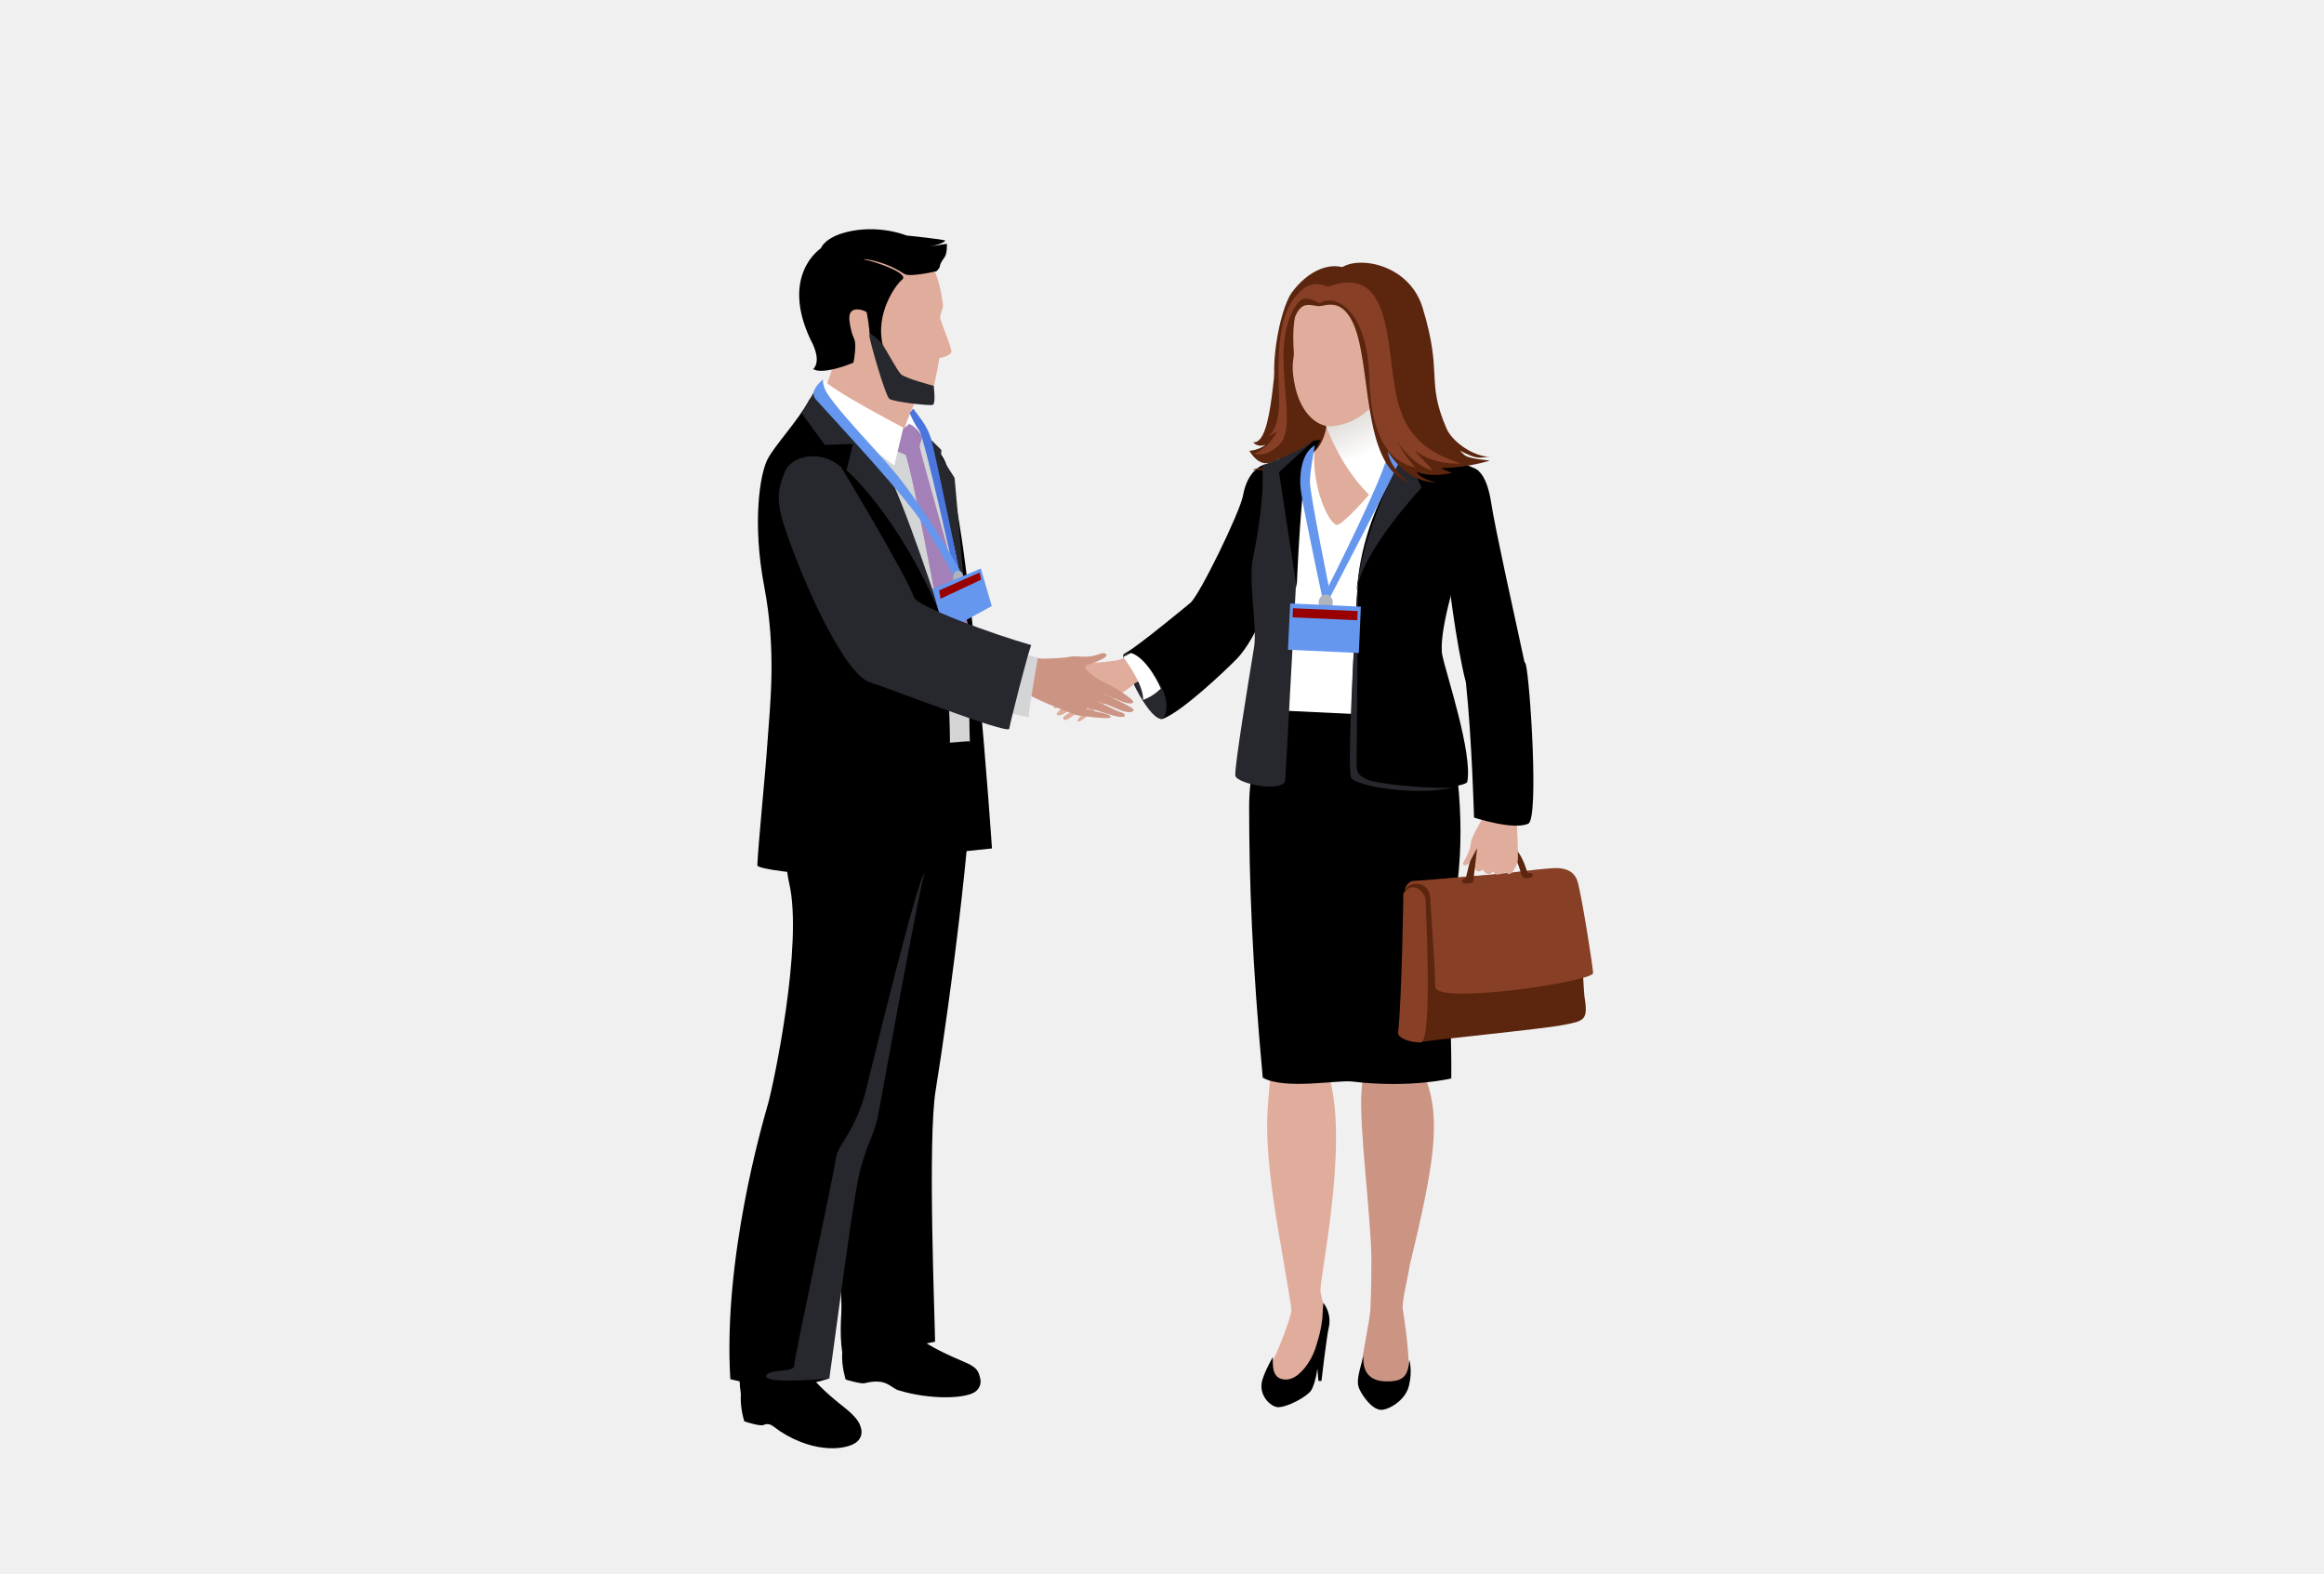
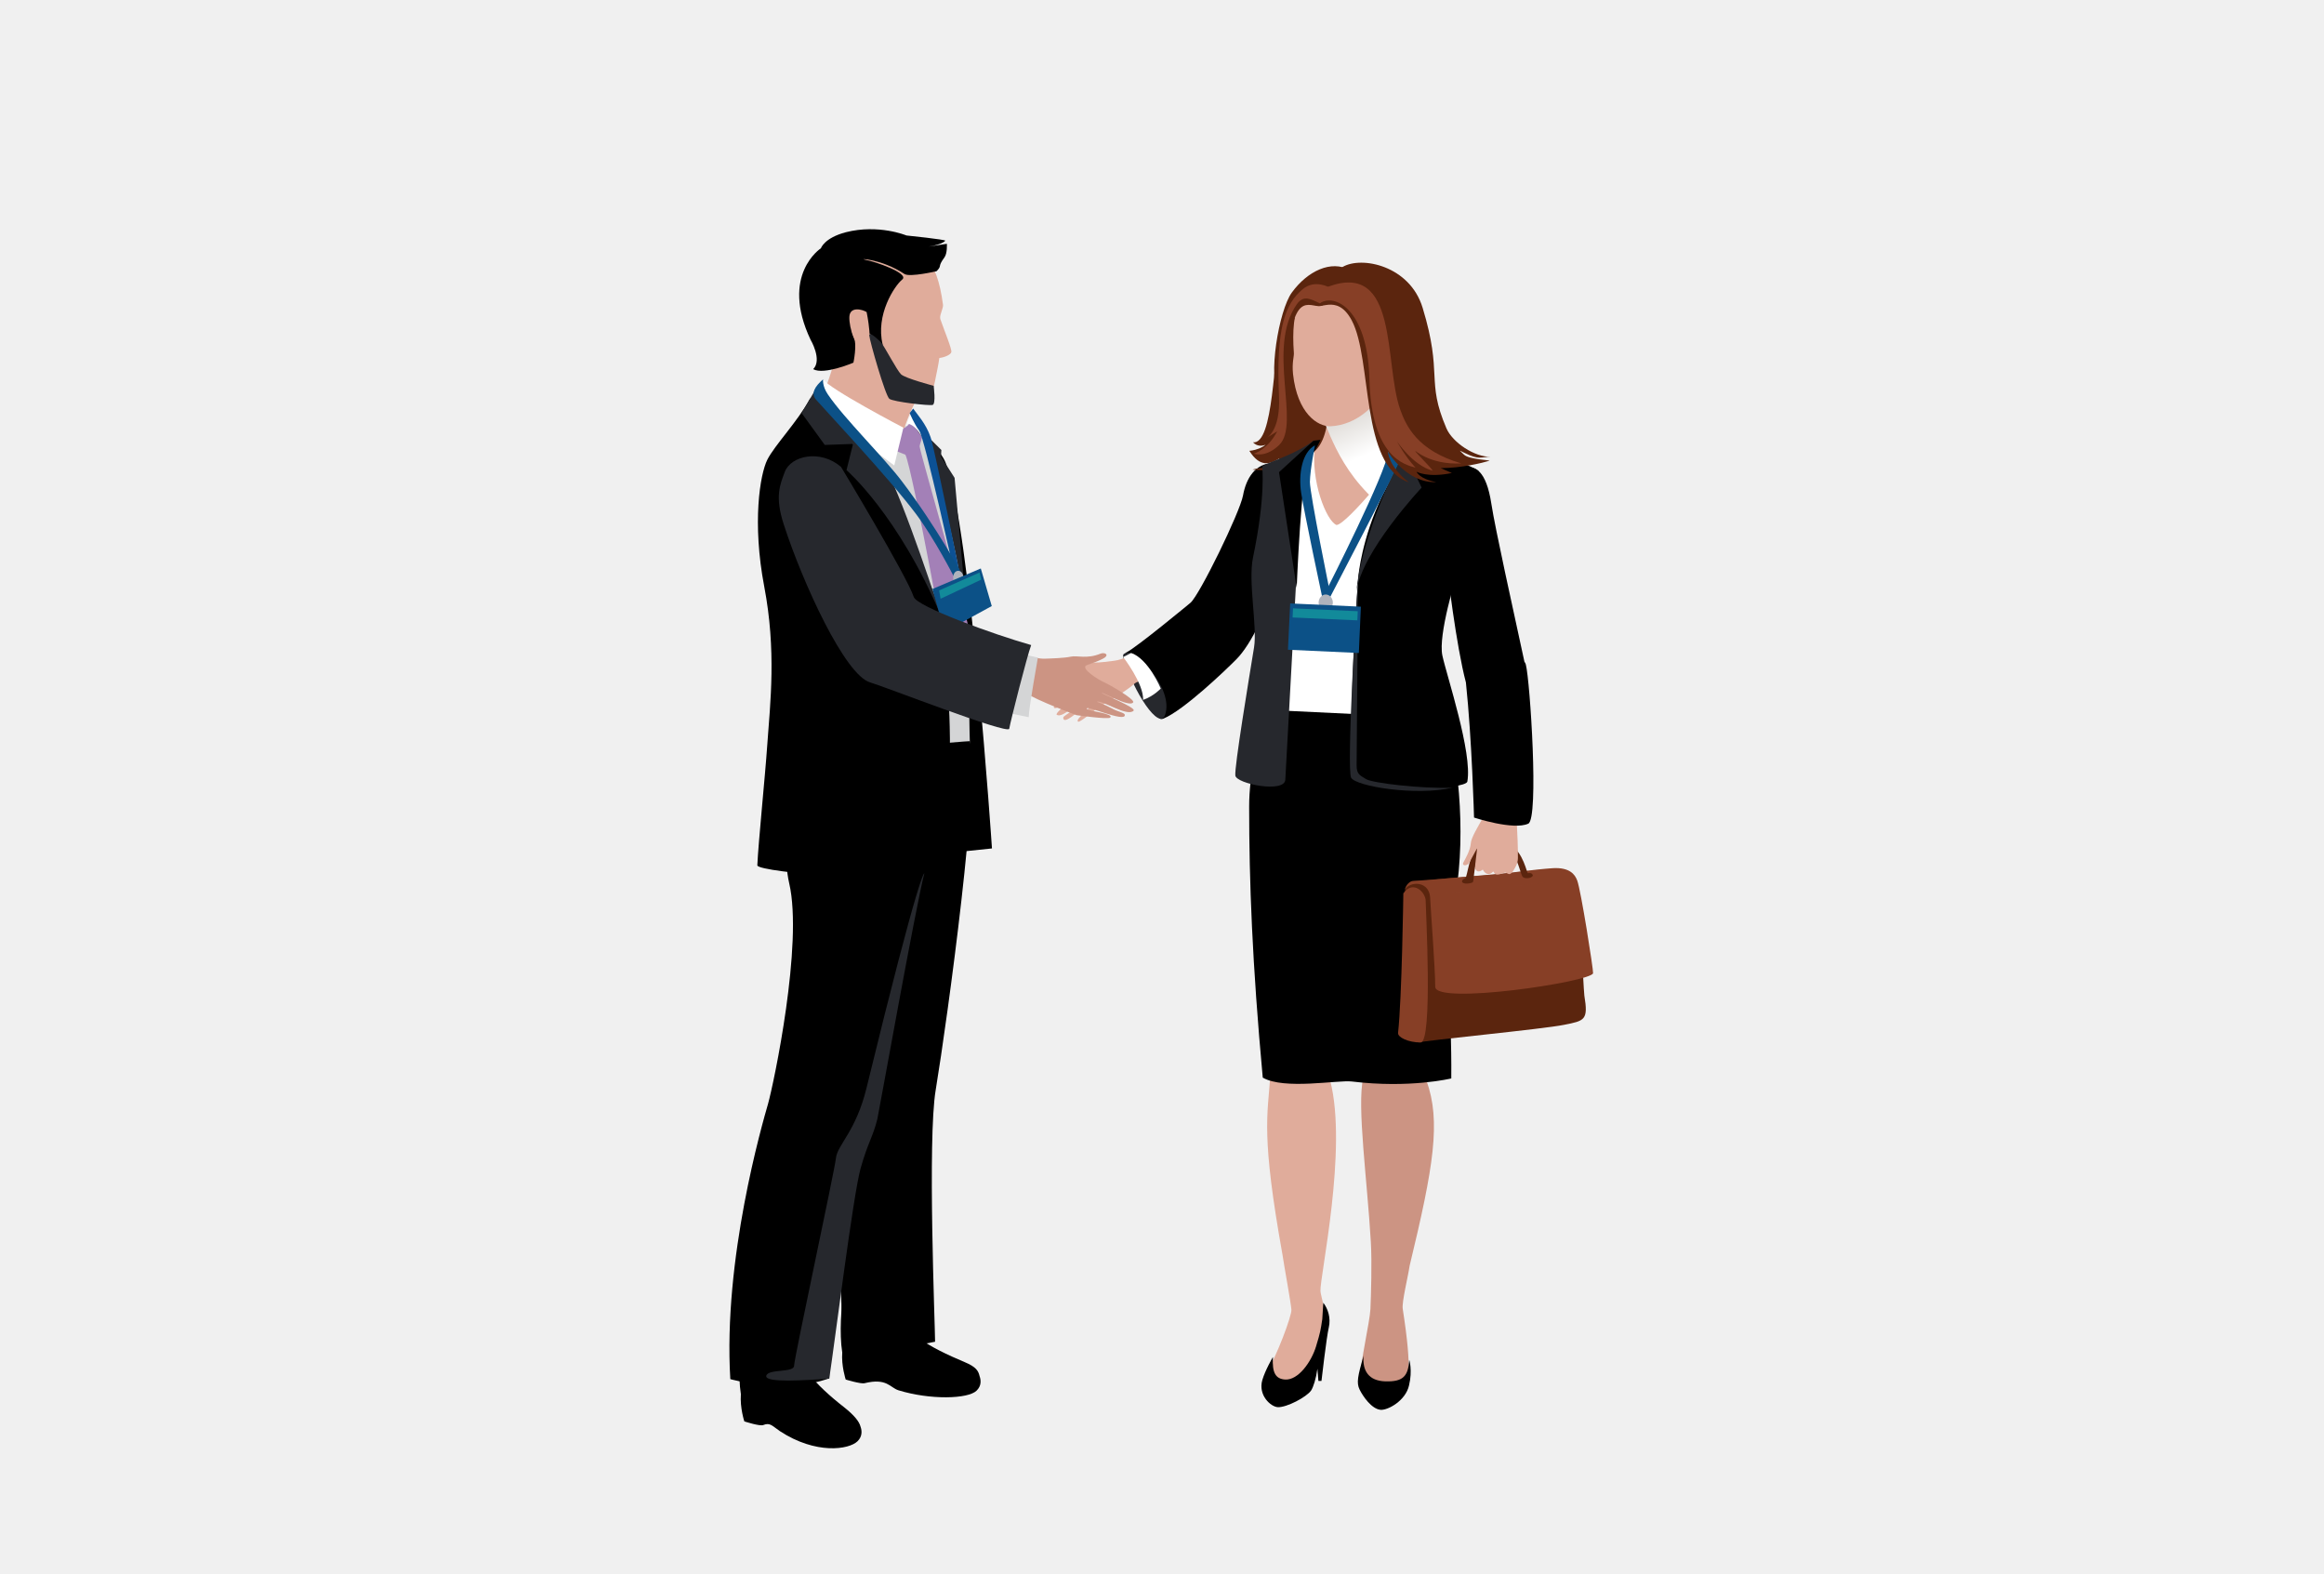
<svg xmlns="http://www.w3.org/2000/svg" version="1.1" id="ec16f1a7-6162-4648-9d10-380c89c40baf" x="0px" y="0px" viewBox="0 0 1144 774.7" style="enable-background:new 0 0 1144 774.7;" xml:space="preserve">
  <style type="text/css">
	.st0{fill:#26282D;}
	.st1{fill:#5B250E;}
	.st2{fill:#CC9483;}
	.st3{fill:#E0AC9B;}
	.st4{fill:url(#SVGID_1_);}
	.st5{fill:#FFFFFF;}
- 	.st6{fill:#6597EF;}
+ 	.st6{fill:#0C5187;}
	.st7{fill:#AFB3BC;}
- 	.st8{fill:#990000;}
+ 	.st8{fill:#128A9A;}
	.st9{fill:#873F26;}
	.st10{opacity:0.25;fill:#873F26;enable-background:new    ;}
	.st11{fill:#D4D5D6;}
	.st12{fill:#A380B7;}
- 	.st13{fill:#4A75DD;}
+ 	.st13{fill:#0C5195;}
</style>
  <g>
    <g>
      <path d="M627,227.9c-9.1,0-13.6,7.6-15.1,15.9c-1.5,8.3-21.4,49.1-25.9,52.9c0,0-26.3,21.8-31.5,24.4c-5.2,2.5,8,19.6,14.1,27.9    c1.4,1.9,1.1,5.9,4.1,4.7c10-4.1,30.8-24,36-29.3c6.8-6.8,16.6-25.4,19.7-44.3C631.3,261.1,627,227.9,627,227.9z" />
      <path class="st0" d="M554.1,321.6c3.8-3.4,24.1,17.2,19.4,30.3c-2.8,8-15.5-11.2-20.5-28.1C552.3,321.4,554.1,321.6,554.1,321.6z" />
      <path class="st1" d="M630.9,157.3c-4.3,18.1-3.8,61.6-14.1,60.4c4,4.3,10.9-0.7,9.5-3.2c-2.6,6.9-11.3,7.4-11.3,7.4    c5.2,8.3,10.2,6.6,14.7,3.8c0.8,5-10.6,4.2-13.1,5.5c6.4-0.1,52.7,8.5,50.1-61.7C666.1,150.1,630.9,157.3,630.9,157.3z" />
      <g>
        <path class="st2" d="M702.2,531.9c7.2,20,3.5,42.3-8.3,91.1c-0.8,5.5-3.9,17.8-3.4,21.2c4.9,31.4,2.6,36.3,0.6,38.1     c-7.5,6.6-21.5,2.8-21.5-4.4s4.7-27.3,5-33.6c0.3-6.9,0.8-23.2,0.2-33c-1.7-29.7-6.9-67-3.8-80.4c3.1-13.5-9.1-67-9.1-67     l43.8-1.5L702.2,531.9z" />
        <path d="M693.7,669.3c-0.5,8-2.9,10.9-11.9,10.6c-7.9-0.3-11.2-5-10.6-12.6c-2.8,10-3.6,13.3-1.9,16.7c1.7,3.4,5.9,9.5,10.3,9.9     c3.5,0.3,12.3-4.4,14-12C695.4,674.4,693.7,669.3,693.7,669.3z" />
      </g>
      <g>
        <path class="st3" d="M625.3,529.8c-1.4,19.6-4.5,29.2,6,87.7c0.8,5.5,4.1,23.4,4.4,27.1c0.3,2.8-7.2,22.8-12.5,31.6     c-5.2,8.6,23,10.4,23,3.1c0-4.7,3.4-16.3,6.1-27.2c1.1-4.7-2.2-14.4-2.3-16.6c-0.4-6.9,13.5-69.9,4.8-103.6     c-3.4-13.4,7.8-74.3,7.8-74.3l-42.3,9.8L625.3,529.8z" />
      </g>
      <path d="M708.4,341.7c8.3,22.8,13.2,59.7,9,93.2c-6.1,49-2.7,59.7-3,95.9c0,0-20.3,5-49,1.5c-6.9-0.8-33.3,4.2-43.8-1.9    c-5.2-56.3-6.7-96.7-6.7-133.4c0-32.5,16.5-62.7,16.5-62.7L708.4,341.7z" />
      <path class="st3" d="M670,257.9l22.2-36.8c0,0-8.7-37.7-8.4-41.5l-12.6-1.5l0,0h-0.1l0,0l0,0l-18.1,1.7    c5.5,45.3-10.6,44.3-10.6,44.3l9.6,43.1L670,257.9z" />
      <g>
-         <linearGradient id="SVGID_1_" gradientUnits="userSpaceOnUse" x1="1099.754" y1="531.716" x2="1139.442" y2="620.618" gradientTransform="matrix(-1 0 0 -1 1790.73 774)">
+         <linearGradient id="SVGID_1_" gradientUnits="userSpaceOnUse" x1="1681.754" y1="-243.716" x2="1721.442" y2="-332.618" gradientTransform="matrix(-1 0 0 1 2372.731 486)">
          <stop offset="0.25" style="stop-color:#FFFFFF" />
          <stop offset="0.643" style="stop-color:#C6C0B9" />
        </linearGradient>
        <path class="st4" d="M651.4,207c3.5,5.9,10.1,32.8,40.8,50.4c8.9,5.1,14-21.2,18.1-25.2c-9.2-2.2-18.8-11.4-22.2-19.1     c-3.9-8.9-10.1-24.7-10.1-25.7C678,187.3,652.2,201.9,651.4,207z" />
      </g>
      <g>
        <g>
          <path class="st3" d="M636.9,173.5c0.2,1.9-1,4.8-0.4,10.6c2.1,19.4,12.2,26,18.5,25.7c11.6-0.5,25.9-9.3,32-31.5      c6-22.1,4.8-43.4-23.5-43.3C639.1,135,635.4,153.2,636.9,173.5z" />
        </g>
      </g>
      <path class="st5" d="M624.4,228.4c12.7-2.5,14.1-5.3,22.9-9.2c-2.3,17.4,5.6,37.2,10.6,39.2c5-0.1,32.2-33.7,35.8-40.1    c0,0,12.4,10,26.3,14.2C666.7,325.8,699,353,699,353l-72.8-3.5C626.2,349.5,630.8,252.8,624.4,228.4z" />
      <path d="M694.7,215.6c11.7,8,29.9,13.4,33.1,16.2c0,0-8,42.3-9.7,47.6c-1.6,5.3-10.2,33-8.1,43.2c2.2,10.2,14.9,48,12.3,62.1    c-0.7,4-47.9,6-53.6,2.5c-7.6-4.5,0-103.8,0-103.8s1.6-18.4,11.8-39.5C685.2,234.4,694.7,215.6,694.7,215.6z" />
      <path class="st0" d="M646.6,216.9c-9.6,7.2-21.8,10.2-25.3,12.7c0,0,1.9,14.2-4.5,44.8c-2.5,11.9,2.2,34.1,0.5,44.3    c-2.6,15.9-9.7,58.9-9.2,63c0.4,4.1,24.2,8.8,24.6,2.1c0.4-6.7,5.7-104.3,5.7-104.3s-1-11.8,2.3-37    C641.8,233,646.6,216.9,646.6,216.9z" />
      <path class="st1" d="M652.7,148.5c-3.8,7.4-13.2-8.6-17.4,16.1c-0.8,4.5-6.9,21-5.7,30.5c-5.8-9.2,0-42.5,6.3-51.1    c7.8-10.7,19.4-16.1,28.5-11.1C668.4,135.1,652.7,148.5,652.7,148.5z" />
      <path class="st0" d="M668.5,285.7c-0.8,7.6-5.7,92.9-3.4,97.1s31.7,9.1,49.9,4.9c-15.1,0.6-39.5-2.3-42.5-4.2    c-3-1.9-4.7-2.3-4.7-6.8S668.5,285.7,668.5,285.7z" />
      <path class="st0" d="M691.5,222.6l8.3,17.4c0,0-29.8,31.7-32.1,51.4C669.6,265.3,689.3,223.7,691.5,222.6z" />
      <path d="M646.6,216.9l-17,15.5l8.7,57c0,0,2.3-57.8,6-63.1c3.8-5.3,5.7-9.8,5.7-9.8L646.6,216.9z" />
      <path d="M651.4,641.2l-0.5,8.1c-0.9,5.7-0.8,5.9-3.1,13.5c-2.3,7.5-8.7,16.6-15.2,16.2c-4.5-0.3-6.5-3.1-6-11.1    c0,0-3.8,6.5-5.2,11.3c-2.2,7.5,4.1,13.2,7.6,13.4c4.4,0.2,14.2-5,16.4-8.2c1.1-1.7,2.4-5.7,3.1-10.7l0.5,6h1.5    c0,0,2.5-21.8,3.6-26.3C655.2,648.7,653.7,644.2,651.4,641.2z" />
      <g>
        <path class="st6" d="M647.3,219.2c-6.4,3.4-8.2,14.2-6.8,23.4s10.4,51.5,10.4,51.5l4-1.5c0,0-10.1-49.4-10.1-55.4     C644.9,231.1,647.3,219.2,647.3,219.2z" />
        <path class="st6" d="M683.3,222.4c-0.6,9.7-30,67.4-30,67.4v6.9c0,0,36.4-69.6,36.4-71.7C689.8,223.1,683.3,222.4,683.3,222.4z" />
        <path class="st7" d="M656.1,296.6c0,2.2-1.6,4-3.5,4s-3.5-1.8-3.5-4s1.6-4,3.5-4S656.1,294.4,656.1,296.6z" />
        <g>
          <polygon class="st6" points="668.9,321.4 634,319.8 635.1,297 669.9,298.6     " />
-           <rect x="650" y="286.4" transform="matrix(4.442213e-02 -0.999 0.999 4.442213e-02 321.2762 940.4879)" class="st8" width="4.5" height="31.9" />
+           <rect x="650" y="286.4" transform="matrix(4.442270e-02 -0.999 0.999 4.442270e-02 321.2986 940.5455)" class="st8" width="4.5" height="31.9" />
        </g>
      </g>
      <path class="st1" d="M660.9,131.4c9.3-5.5,33.1-0.7,39.4,20.1c10.1,33.2,1.5,35.5,11.7,59.3c3,7,14,14.3,21.8,14    c-4.8,0.1-5.5,1.7-12.7-1.8c-3.6-1.7-2.8-1.6-0.4,0.8c2.4,2.4,13.7,2.7,12.4,3c-3.2,1-13.7,3.6-23.9,3.6c2.2,1,4.2,1.8,5.5,2.4    c-11.8,2.5-17.4-0.6-17.4-0.6s1.3,3.5,9.7,5.1c-14.7,0.6-23.8-15-23.8-15s0.2,7.2,10.3,15.1c-24.1-8.2-17.8-60.3-28.1-79.7    c-7.6-14.2-16.8-3.5-18.1-8.6C647.4,149.3,652.5,136.4,660.9,131.4z" />
      <path class="st3" d="M548.6,325.2c-2.4,0.3-7.4,1-9.8,0.9c-2.4-0.1-5.7,2.6-9.9,2.9c-1.5,0.1-3.1,1.6-1.4,2.5    c1.7,0.8,4.3,0,6.7,0.5c3,0.6-4,5.5-5.9,6.7c-1.6,1-10.4,8.5-9.5,9.6c1.7,1.9,10.8-7.5,11.3-6.5c0.4,0.8-11.2,9-9.9,10    c2.7,2,10.3-6.4,12.4-6c0,0-2.2,1.8-4.5,3.7c-2.2,1.8-4.7,3-4.7,3.7c0,5.1,12.1-8.2,13-6c0.6,1.7-7.4,6.8-5.7,8    c0.9,0.6,9.6-6.8,9.6-6.8s13.7-7.8,17.9-11.7c2.5-2.3,8.7-2.7,8.7-2.7l-9.1-12.2C557.9,321.8,552.7,324.7,548.6,325.2z" />
      <path class="st5" d="M556.8,321.4l-3.9,2c0,0,10.2,13.2,9.8,21.1c5.3-1.9,8.7-5.6,8.7-5.6S565.3,324.2,556.8,321.4z" />
      <path class="st9" d="M649.7,149.3c7-5,23.5,2.4,24.4,37.3c1,38.8,17.6,42.1,22.7,43.6c-5.5-6-9.1-12.9-9.1-12.9    s7.8,11.8,17.6,14.4c-1.3-2-7.8-8.3-8.6-9.6c-0.7-1.2,6.5,6.8,22.7,6c-21.7-6.3-27.3-18.5-30.2-26.7c-8-22.9-0.6-73.1-35.4-60.3    C648.8,144.7,649.7,149.3,649.7,149.3z" />
      <path class="st9" d="M649.7,149.3c-4.2-1.9-7.9-4.4-11.3,0.4c-15.1,21.4,2,58.9-8.7,69.3c-6.8,6.6-12.5,4.3-12.5,4.3    s6.8-1.9,11.5-11l-5.5,3.4c0,0,7.2-3.1,6.4-20.6c-1.5-33.2,2.8-45.4,11.7-52.8c5.9-4.9,12.9-0.9,12.9-0.9L649.7,149.3z" />
      <g>
        <path class="st1" d="M698.3,513.1c3-1,61.6-6.6,71.7-8.7c10.1-2,11.9-2.3,9.9-14.4c-0.6-3.4-1.6-59.4-12.9-61.3     c-5.5-0.9-17.9,0.7-31.1,1.8c-15.3,1.3-31.8,2.2-41.7,4c-5,0.9-1.3,14.9-1.5,16.2C690.9,462.4,698.3,513.1,698.3,513.1z" />
        <path class="st9" d="M690.8,439.7c4.9-6.8,11-0.4,11,3.7c0,4,3.6,69.7-2.5,69.7c-6,0-11.3-2.5-11.1-4.7     C690.1,491.4,690.8,439.7,690.8,439.7z" />
        <path class="st9" d="M737,430.2c-19.5,1.6-30.6,2.8-41.4,3.4c-3.3,0.2-4.8,6-4.8,6c0.9-5.8,12.8-7.2,13.2,2.4     c0.2,5,2.5,34.6,2.5,43.7s77.1-2.5,77.7-6.7c0.2-1.6-6-40.9-7.8-45.6c-1.1-3-3.7-6.5-11.8-6.1C754.3,428,744.6,429.6,737,430.2z" />
        <path class="st10" d="M704.9,440.3l70.8-7.4c0,0-1.7-4.2-8.7-5.5c-5.3,0.3-17.7,1.6-31.4,2.9c-20,1.8-42,3.6-42,3.6     S703.1,432.4,704.9,440.3z" />
        <path class="st1" d="M719.8,434.2c0.7,1.1,4,0.7,5.1,0.1s-0.2-11.3,5.7-16.3c2.7-2.3,8.6-2.7,9.9-1.8c7.4,4.9,7.6,14.5,9.3,15.6     s5.1,0,4.7-1.1c-0.4-1.1-1.6-1.1-2.3-0.9s-2.1-10.3-9.2-14.4c-3.4-2-9.1-2.5-14.7,0.9c-5.2,3.1-5.9,15.3-7,15.9     C720,432.7,719.4,433.7,719.8,434.2z" />
      </g>
      <path class="st3" d="M731.5,389.7c0.4,4.2-1.4,10.1-1.8,13.3c-1.7,3.1-5.6,9.4-5.7,12.1c-0.2,3.4-2.8,7.8-3.6,9.3    c-0.9,1.5,0.9,2.1,2.5,0.7c0.2-0.1,4-7.3,4.2-7.6c0,1.1-1.2,9.4-1,9.9c1.2,3,3.8,0.6,3.8,0.6s2,4.2,5.1,1c0.3-0.3,0.5,1.9,2.8,1.4    c1.9-0.4,2.9-1.2,3.6-0.8c1.6,0.9,2.1,1,3.5-1c0.8-1.3,2.3-3.4,2.3-6.3c0.1-10.1-1.2-27.5-1.2-27.5L731.5,389.7z" />
      <path d="M751.1,327.1c-0.1-0.5-0.4-1-0.7-1.4c-5.5-25.6-14.3-64.9-16.3-77.9c-2.5-16.3-8.2-18.8-12.7-17.3c0,0-9.4,41.2-9.2,46.2    c0.1,4,4.7,41.5,9.4,59.2c3,28.3,4,66.5,4,66.5s19.4,6.4,26.7,3C757.6,403,753.2,335.2,751.1,327.1z" />
    </g>
    <g>
      <path class="st11" d="M450.1,210c9.5,0.1,35.8,100.4,29.7,157.4c-10.9,20.6-48.5,6.1-58.2,6.1s-32.7-148-26.7-152.8    c6.1-4.8,7.3-15.8,12.1-15.8C411.9,204.9,442.9,209.9,450.1,210z" />
      <path class="st3" d="M416,152.4c0.7,7.2-7.2,33.8-11.7,43.9c-4.5,10,19.7,13.7,19.7,13.7l18.1,10c0,0,5.2-17.8,9.9-24.5    C456.9,188.6,416,152.4,416,152.4z" />
      <path d="M454.7,213.3c5.2,8.9,14.4,45,19.5,80.9c3,21.3,2.8,61.3,3.2,70.6c1.3,30.6-3.5,54.3-3.5,54.3l14.4-1.5    c0,0-10.5-157.8-22.8-189.8C463.3,222.1,454.7,213.3,454.7,213.3z" />
      <g>
        <path d="M365.5,656.6c0,0,21-6.7,23.9,3.8c2.9,10.4,11.4,20.8,26.2,32.3c4.9,3.9,7.4,7,8,9.5c0.7,1.9,1,4.8-1.5,7.2     c-4.2,4.1-20.5,6.6-38.2-5c-3.7-2.5-4.8-4.4-8.2-3c-1.7,0.7-9.3-1.8-9.3-1.8s-2.2-6.6-1.7-13.4     C363.2,676.8,364.2,663.2,365.5,656.6z" />
        <path d="M415.4,636c0,0,22.2-6.9,23.9,3.8c2.5,15.3,18.7,23.5,35.5,30.6c5.8,2.4,6.8,4.4,7.4,6.9c0.7,2,1,4.8-1.5,7.2     c-4.2,4.1-22.8,4.6-38.4-0.2c-4.2-1.3-5.7-6.2-16.7-3.5c-1.8,0.5-9.3-1.8-9.3-1.8s-2.2-6.7-1.7-13.3     C413.1,656.2,414.1,642.7,415.4,636z" />
        <path d="M395.3,371.1c0,0-12.5,39.2-6.8,63.7c6.9,29.8-7.6,98.4-10.4,108.4c-2.9,10.1-22.2,76.5-18.6,135.6     c0,0,26.5,7.6,48.7-0.4c0-24.5,7.2-111.7,18-127.6c4-5.9,8.6-24.5,8.6-33.2c0-8.6,26.7-110.3,23.8-133.3     C455.7,361.4,395.3,371.1,395.3,371.1z" />
        <path d="M477.4,364.8c5.4,16.2-10.9,136-16.8,171.7c-4.1,24.3-0.3,116.3-0.3,123.9c-15.1,3.2-44.7,6.1-44.7,6.1     s-7.6-85.4,7.9-142.7c5.5-20.5-7.9-120.7-12.2-138C406.8,368.4,477.4,364.8,477.4,364.8z" />
        <path class="st0" d="M455,429.9c-4.3,16.6-22.3,117.3-23.1,120.8c-2.2,9-4.7,11.6-8.3,24.5c-3.6,13-12.6,84.7-15.4,103.4     c-11.5,0.7-31.7,2.2-31-1.4c0.7-3.6,13.7-1.4,13.7-5s19.9-95.7,20.6-102.2s9.8-13.1,15-34.3C453.1,426.6,455,429.9,455,429.9z" />
      </g>
      <path class="st3" d="M438.1,120.8c15.6,0.1,23,6,26.1,29.2c0.2,1.5-1.5,4.8-1.4,6.2c0,0.3,0,0.6,0.1,0.9c2,5.8,5.7,14.6,5.4,16.2    c-0.2,1.2-3.2,2.6-5.9,2.9c-0.5,3.6-1.2,6.5-1.7,9.2c-1.3,6.8-2.1,8.5-4.1,8.9c-7.5,1.3-16.1-1.1-24.3-2.8    c-11.3-2.3-12.1-18.9-13.9-30.9C415.3,140.7,418.1,120.7,438.1,120.8z" />
      <g>
        <path class="st3" d="M419.4,152.7c-2.7-4.3-8.5-3.8-9.7,0c-1.2,3.9,1.6,17.3,8.6,18.2C425.2,171.9,419.4,152.7,419.4,152.7z" />
      </g>
      <path class="st12" d="M479.4,320.2c-3.7-19.8-26.3-96.7-26.7-100.4c-0.1-1.1,1.8-5,1.4-6.9c-0.9-4.4-4.4-7.6-4.4-7.6    c-1.1,2.4-2.6,4-3.9,5l0,0c-2.1,1.4-17.2,6.3-17.2,6.3c3.6,2,17.1,7.2,17.1,7.2c3.7,8.4,20.7,101.8,21.1,105.5    c8.1,4.3,12.6,2.5,12.6,2.5S479.8,322.4,479.4,320.2z" />
      <path class="st5" d="M405.2,186.7c2.9,4.7,39.5,23.8,39.5,23.8l-4.5,18.6l-41.8-31L405.2,186.7z" />
      <path class="st0" d="M448.7,207.3c6.6,6,14.7,14.2,14.7,14.2l-0.2,3.2l6.7,10.5l5.5,61.2c0,0-14.2-71.7-20.2-79.5    s-4.8-7.9-4.8-7.9L448.7,207.3z" />
      <path d="M461,133.5c3-3,0.2-1.8,3.9-6.8c1.5-2,1.2-6.7,1.2-6.7l-10.5,1.6c0,0,7.7-0.9,9.7-3.1c0.5-0.6-19.1-2.6-19.1-2.6    s-13.7-5.7-29.8-1.6c-10.7,2.8-12.3,7.9-12.3,7.9s-20.2,13-5.1,45c0,0,5.9,9.9,1.3,14.5c5.3,3,19.8-3.2,19.8-3.2s1.9-8.8,0.2-12.7    c-3.8-8.3,3.9-12.1,6.1-9.1c0.8,1.1,0.2,6.7,1.7,7.6c1.3,0.7,6.8,6.5,6.4,5.3c-3.6-14.6,5.8-28.9,9.6-32c3.8-3-13.4-8.9-18-9.7    c-4.5-0.8,7.6-0.7,19.2,7C448,136.5,461,133.5,461,133.5z" />
      <path class="st3" d="M426.6,153.6c-2-1.3-8.3-3-8.5,2.4c-0.2,5.3,3.2,16.4,7.7,15.9C430.4,171.4,426.6,153.6,426.6,153.6z" />
      <path d="M398.8,196.1c-6.2,11.5-17.4,22.9-21.1,30.2c-3.6,7.3-7.5,30.9-1.5,62.4s3,57,1.5,77.8c-1.1,16.1-4.4,48.1-4.9,59.4    c-0.1,3.6,80.8,10.4,88.2,0.5c7.3-9.7,7.3-64.4,5.9-82c-0.6-8.3,1-21.1-3.7-41.3c-5.4-23.1-32.9-66-38.9-77.4    C414.6,207.2,398.8,196.1,398.8,196.1z" />
      <path class="st0" d="M402.3,190.2l-7.7,13.1L406,219l13.9-0.5l-3.2,12.9c0,0,25.5,21.9,46.6,71.9c-6.2-19.3-22.9-68.8-30.7-78.6    C424.8,214.8,402.3,190.2,402.3,190.2z" />
      <path class="st5" d="M449.5,201.1l4,11.8l2.7,8c0,0-3.4-11.5-9.5-12.4C446.1,208.4,449.5,201.1,449.5,201.1z" />
      <path class="st0" d="M433.8,168.6c2,2.7,7.7,13.6,9.7,15.6s16.1,5.7,16.1,5.7s1.2,8.9-0.5,9.4s-19.3-1.5-21.3-3    s-9.7-28.5-9.9-31.2C427.6,162.4,433.8,168.6,433.8,168.6z" />
      <g>
        <path class="st13" d="M449.5,201.1c2.1,3,6.3,7.4,8.6,14.1c2.2,6.7,14.5,67.8,14.5,67.8l-2.5,0.7c0,0-14.9-68-17.6-71.7     s-4.7-8.7-4.7-8.7L449.5,201.1z" />
        <path class="st6" d="M405.2,186.7c-4.1,3.5-6.1,6.9-3.6,9.9s36.2,38.8,49.4,56.5c9.1,12.2,18.6,30.8,18.6,30.8l3.9-1.4     c0,0-12.4-23-29.3-45.3c-8.9-11.9-28.5-31-36.7-43.1C404.6,189.8,405.2,186.7,405.2,186.7z" />
        <g>
          <path class="st7" d="M474.1,283.2c0.4,1.7-0.3,3.7-1.6,4.3c-1.3,0.7-2.8-0.3-3.2-2.1c-0.4-1.8,0.3-3.8,1.6-4.3      C472.3,280.6,473.7,281.5,474.1,283.2z" />
          <g>
            <polygon class="st6" points="488.2,298.3 464.9,311 459,289.9 482.8,279.8      " />
            <polygon class="st8" points="483,285.3 463,294.7 462.3,290.6 482.2,281.8      " />
          </g>
        </g>
      </g>
      <g>
        <path class="st2" d="M514.3,324.2c3.2-0.1,9.7-0.3,12.8-1s7.9,1.3,14.7-1.5c1.9-0.7,4.1,0.4,2.1,1.9c-2,1.4-5.9,2.7-8.9,3.8     c-3.7,1.4,6,7.4,8.7,8.5c2.3,1,15.1,8.3,14.1,9.8c-1.8,2.8-16.3-5.8-15.4-4.6c0.6,0.7,17.1,7.2,15.6,8.7     c-3.1,3.2-15.5-5.4-18.1-4.4c0,0,3.8,1.3,7.3,3.2c3.1,1.8,6.4,2.1,6.5,3.3c0.3,4-20.2-5.5-18.6-2.9c0.6,1,13.4,2.2,11.4,4.2     c-1,1-16.6-1.2-16.6-1.2s-19.3-7.1-25.5-11.2c-3.7-2.4-17.2-4.9-17.2-4.9l11.9-15.6C499,320.6,508.9,324.4,514.3,324.2z" />
        <path class="st11" d="M501,321.4l9.9,2.3c0,0-4.6,25.8-4.5,29.3l-14.3-2.9L501,321.4z" />
        <path class="st0" d="M414,229.8c-10.3-8.8-24.7-5.5-27.7,2.5c-2.3,6.2-5,12-0.5,25.8c9.4,29,30.2,74.3,42.6,77.8     c6.1,1.7,67.8,25.8,68.4,22.8c0.6-3.7,8.8-35.9,10.8-41.2c-18.7-5.3-56.4-19-57.8-23.7C446.4,283.5,414,229.8,414,229.8z" />
      </g>
    </g>
  </g>
</svg>
